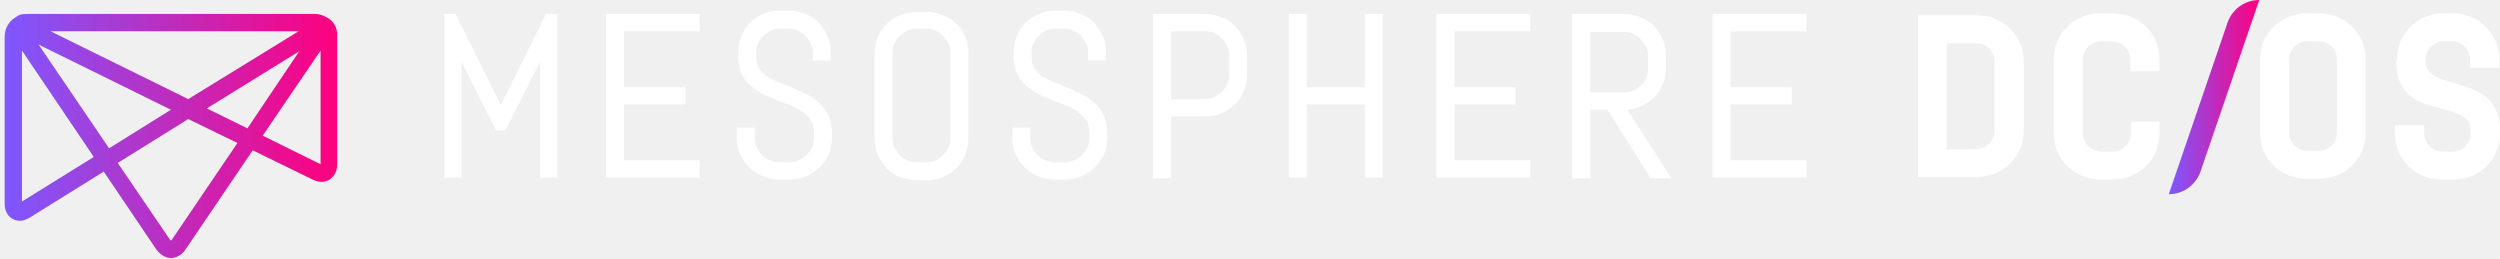
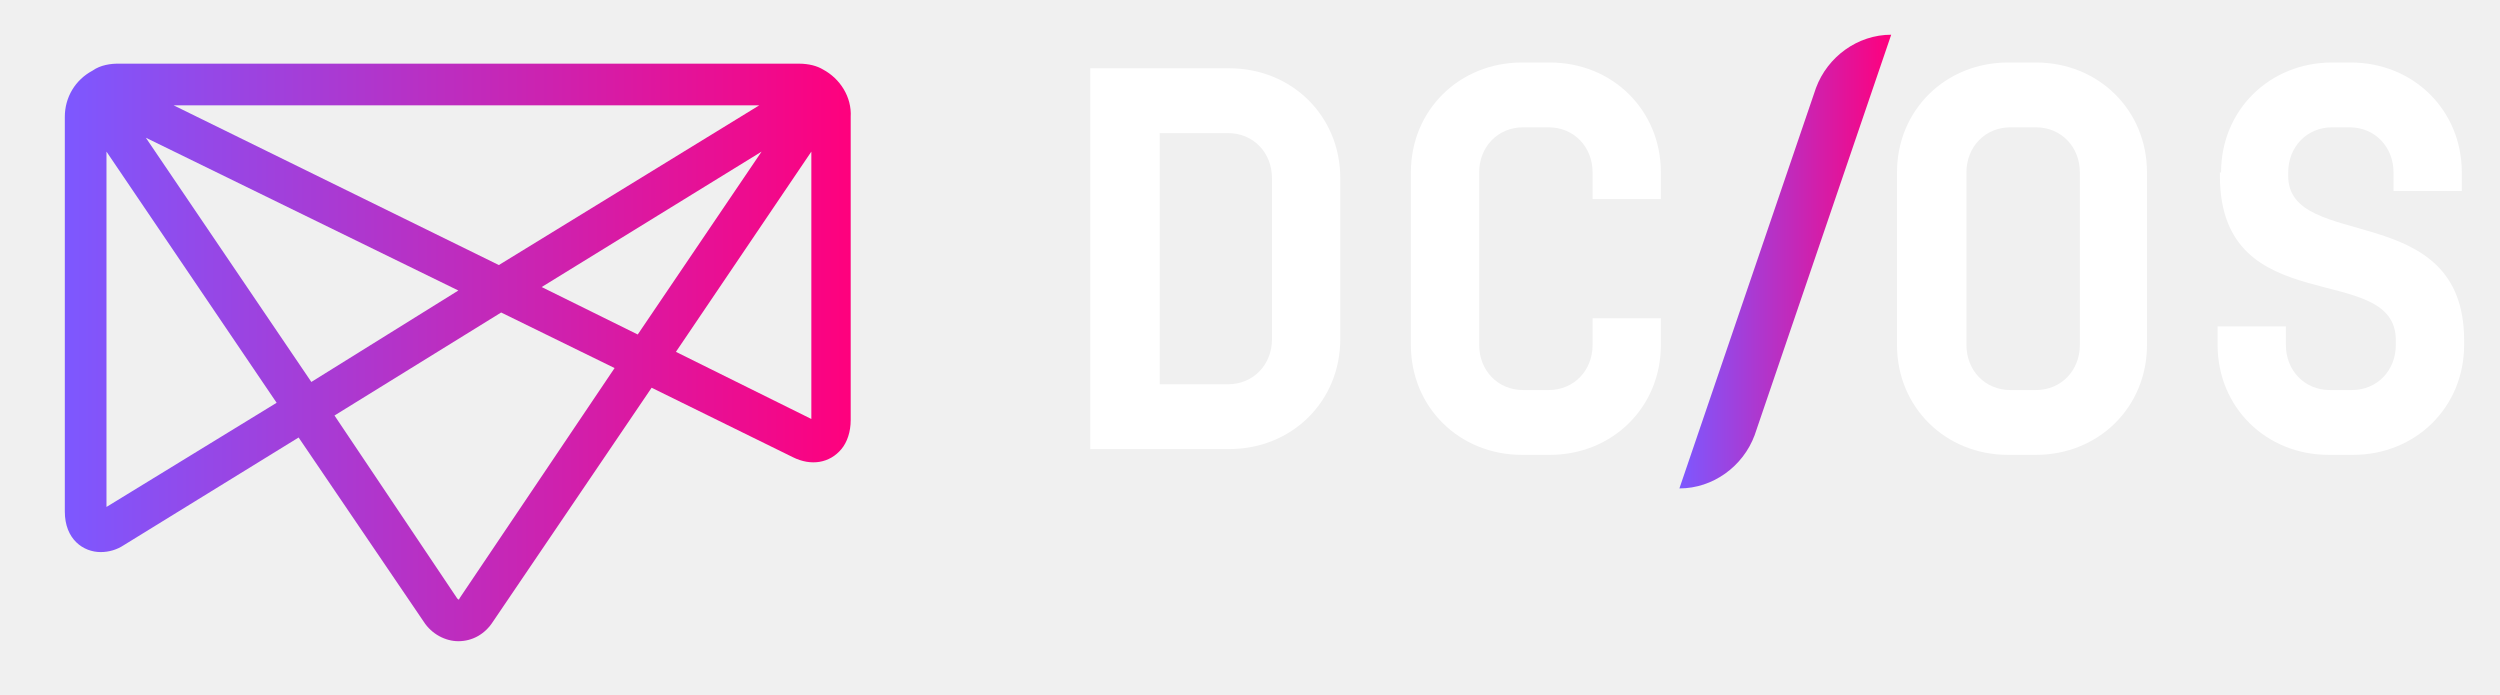
- <svg xmlns="http://www.w3.org/2000/svg" version="1.1" id="Layer_1" x="0px" y="0px" width="375.9px" height="38.8px" viewBox="0 0 375.9 38.8" style="enable-background:new 0 0 375.9 38.8;" xml:space="preserve">
+ <svg xmlns="http://www.w3.org/2000/svg" version="1.1" id="Layer_1" x="0px" y="0px" width="216px" height="60px" viewBox="0 0 216 60" style="enable-background:new 0 0 216 60;" xml:space="preserve">
  <style type="text/css">
- 	.st0{fill:#FFFFFF;}
- 	.st1{fill:url(#SVGID_1_);}
+ 	.st0{fill:url(#SVGID_1_);}
+ 	.st1{fill:#FFFFFF;}
	.st2{fill:url(#SVGID_2_);}
</style>
-   <g>
-     <g>
-       <path class="st0" d="M288.4,2.3h8.8c4,0,7.1,3,7.1,7v10.3c0,4-3.1,7-7.1,7h-8.8V2.3z M297.1,22.4c1.6,0,2.8-1.2,2.8-2.8V9.3    c0-1.6-1.2-2.8-2.8-2.8h-4.4v16L297.1,22.4L297.1,22.4z" />
-       <path class="st0" d="M320.3,18.3h4.4V20c0,4-3.1,7-7.1,7h-1.7c-4,0-7.1-3-7.1-7V9c0-4,3.1-7,7.1-7h1.7c4,0,7.1,3,7.1,7v1.7h-4.4V9    c0-1.6-1.2-2.8-2.8-2.8H316c-1.6,0-2.8,1.2-2.8,2.8v11c0,1.6,1.2,2.8,2.8,2.8h1.6c1.6,0,2.8-1.3,2.8-2.8v-1.7H320.3z" />
-       <g>
-         <path class="st0" d="M355.7,19.9c0,4-3.1,7-7.1,7h-1.7c-4,0-7.1-3-7.1-7V9c0-4,3.1-7,7.1-7h1.7c4,0,7.1,3,7.1,7V19.9z      M344.2,19.9c0,1.6,1.2,2.8,2.8,2.8h1.6c1.6,0,2.8-1.3,2.8-2.8V9c0-1.6-1.2-2.8-2.8-2.8H347c-1.6,0-2.8,1.2-2.8,2.8V19.9z" />
-         <path class="st0" d="M360.4,9c0-4,3.1-7,7.1-7h1.2c4,0,7.1,3,7.1,7v1.2h-4.4V9c0-1.6-1.2-2.8-2.8-2.8h-1.1     c-1.6,0-2.8,1.2-2.8,2.8v0.2c0,4.9,11.2,1.4,11.2,10.5V20c0,4-3.1,7-7.1,7h-1.6c-4,0-7.1-3-7.1-7v-1.2h4.4V20     c0,1.6,1.2,2.8,2.8,2.8h1.4c1.6,0,2.8-1.3,2.8-2.8v-0.3c0-5.2-11.2-1.1-11.2-10.5V9H360.4z" />
-       </g>
-     </g>
-     <g>
-       <polygon class="st0" points="271.6,4.7 271.6,2.1 257.5,2.1 257.5,26.7 271.6,26.7 271.6,24.1 260.2,24.1 260.2,15.7 269.4,15.7    269.4,13.1 260.2,13.1 260.2,4.7   " />
-       <path class="st0" d="M246.7,16c0.7-0.3,1.4-0.8,2-1.3c0.6-0.6,1-1.2,1.3-2s0.5-1.6,0.5-2.4v-2c0-0.9-0.2-1.7-0.5-2.4    c-0.3-0.8-0.8-1.4-1.3-2c-0.6-0.6-1.2-1-2-1.3c-0.7-0.3-1.6-0.5-2.4-0.5h-7.9v24.7h2.7V16.5h2.6l6.5,10.3h3.1l-6.6-10.3    C245.5,16.4,246.1,16.2,246.7,16z M245.6,13.6c-0.4,0.2-0.9,0.3-1.4,0.3h-5.1V4.8h5.1c0.5,0,1,0.1,1.4,0.3    c0.4,0.2,0.8,0.4,1.1,0.8c0.3,0.3,0.6,0.7,0.8,1.1c0.2,0.4,0.3,0.9,0.3,1.4v2c0,0.5-0.1,1-0.3,1.4c-0.2,0.4-0.4,0.8-0.8,1.1    C246.4,13.1,246.1,13.4,245.6,13.6z" />
-       <polygon class="st0" points="216,26.7 230.1,26.7 230.1,24.1 218.7,24.1 218.7,15.7 227.9,15.7 227.9,13.1 218.7,13.1 218.7,4.7    230.1,4.7 230.1,2.1 216,2.1   " />
-       <polygon class="st0" points="205.2,13.1 196.5,13.1 196.5,2.1 193.8,2.1 193.8,26.7 196.5,26.7 196.5,15.7 205.2,15.7 205.2,26.7    207.9,26.7 207.9,2.1 205.2,2.1   " />
-       <path class="st0" d="M185.7,3.9c-0.6-0.6-1.2-1-2-1.3s-1.6-0.5-2.4-0.5h-7.9v24.7h2.7v-9.3h5.2c0.9,0,1.7-0.2,2.4-0.5    c0.8-0.3,1.4-0.8,2-1.3c0.6-0.6,1-1.2,1.3-2c0.3-0.7,0.5-1.6,0.5-2.4v-3c0-0.9-0.2-1.7-0.5-2.4C186.7,5.1,186.2,4.5,185.7,3.9z     M184.8,8.3v3c0,0.5-0.1,1-0.3,1.4s-0.4,0.8-0.8,1.1c-0.3,0.3-0.7,0.6-1.1,0.8c-0.4,0.2-0.9,0.3-1.4,0.3h-5.1V4.7h5.1    c0.5,0,1,0.1,1.4,0.3c0.4,0.2,0.8,0.4,1.1,0.8c0.3,0.3,0.6,0.7,0.8,1.1S184.8,7.8,184.8,8.3z" />
-       <path class="st0" d="M164.6,15.5c-0.6-0.5-1.2-1-1.9-1.3s-1.4-0.7-2.1-1c-0.7-0.3-1.4-0.6-2.1-0.8c-0.7-0.3-1.3-0.6-1.8-0.9    c-0.5-0.4-0.9-0.8-1.2-1.3s-0.4-1.1-0.4-1.8V7.9c0-0.5,0.1-1,0.3-1.4s0.4-0.8,0.8-1.1c0.3-0.3,0.7-0.6,1.1-0.8    c0.4-0.2,0.9-0.3,1.4-0.3h1.3c0.5,0,1,0.1,1.4,0.3c0.4,0.2,0.8,0.4,1.1,0.8c0.3,0.3,0.6,0.7,0.8,1.1s0.3,0.9,0.3,1.4v1.2h2.7V7.8    c0-0.9-0.2-1.7-0.5-2.4c-0.3-0.7-0.8-1.4-1.3-2c-0.6-0.6-1.2-1-2-1.3c-0.7-0.3-1.6-0.5-2.4-0.5h-1.5c-0.9,0-1.7,0.2-2.4,0.5    c-0.8,0.3-1.4,0.8-2,1.3c-0.6,0.6-1,1.2-1.3,2c-0.3,0.7-0.5,1.6-0.5,2.4v0.5c0,1.1,0.2,2,0.5,2.7s0.8,1.4,1.4,1.9    c0.6,0.5,1.2,0.9,1.9,1.3c0.7,0.3,1.4,0.6,2.1,0.9c0.7,0.3,1.4,0.5,2.1,0.8c0.7,0.3,1.3,0.6,1.8,1s0.9,0.8,1.2,1.3    s0.4,1.2,0.4,1.9v0.7c0,0.5-0.1,1-0.3,1.4s-0.5,0.8-0.8,1.1s-0.7,0.6-1.2,0.8c-0.4,0.2-0.9,0.3-1.4,0.3h-1.5c-0.5,0-1-0.1-1.4-0.3    c-0.5-0.2-0.9-0.4-1.2-0.8c-0.3-0.3-0.6-0.7-0.8-1.1c-0.2-0.4-0.3-0.9-0.3-1.4v-1.6h-2.7v1.6c0,0.9,0.2,1.7,0.5,2.4s0.8,1.4,1.4,2    c0.6,0.6,1.3,1,2,1.3c0.8,0.3,1.6,0.5,2.4,0.5h1.7c0.9,0,1.7-0.2,2.4-0.5c0.8-0.3,1.4-0.8,2-1.3c0.6-0.6,1-1.2,1.4-2    c0.3-0.7,0.5-1.6,0.5-2.4v-0.7c0-1.1-0.2-2-0.5-2.7C165.6,16.7,165.2,16,164.6,15.5z" />
-       <path class="st0" d="M143.8,3.6c-0.6-0.6-1.2-1-2-1.3c-0.7-0.3-1.6-0.5-2.4-0.5h-1.7c-0.9,0-1.7,0.2-2.4,0.5    c-0.8,0.3-1.4,0.8-2,1.3c-0.6,0.6-1,1.2-1.3,2c-0.3,0.7-0.5,1.6-0.5,2.4v12.9c0,0.9,0.2,1.7,0.5,2.4s0.8,1.4,1.3,2    c0.6,0.6,1.2,1,2,1.3s1.6,0.5,2.4,0.5h1.7c0.9,0,1.7-0.2,2.4-0.5s1.4-0.8,2-1.3c0.6-0.6,1-1.2,1.3-2c0.3-0.7,0.5-1.6,0.5-2.4v-13    c0-0.9-0.2-1.7-0.5-2.4C144.9,4.8,144.4,4.1,143.8,3.6z M142.9,7.9v12.9c0,0.5-0.1,1-0.3,1.4s-0.4,0.8-0.8,1.1    c-0.3,0.3-0.7,0.6-1.1,0.8c-0.4,0.2-0.9,0.3-1.4,0.3h-1.5c-0.5,0-1-0.1-1.4-0.3s-0.8-0.4-1.1-0.8c-0.3-0.3-0.6-0.7-0.8-1.1    c-0.2-0.4-0.3-0.9-0.3-1.4V7.9c0-0.5,0.1-1,0.3-1.4s0.4-0.8,0.8-1.1c0.3-0.3,0.7-0.6,1.1-0.8c0.4-0.2,0.9-0.3,1.4-0.3h1.5    c0.5,0,1,0.1,1.4,0.3c0.4,0.2,0.8,0.4,1.1,0.8c0.3,0.3,0.6,0.7,0.8,1.1C142.9,7,142.9,7.4,142.9,7.9z" />
-       <path class="st0" d="M123.2,15.5c-0.6-0.5-1.2-1-1.9-1.3s-1.4-0.7-2.1-1c-0.7-0.3-1.4-0.6-2.1-0.8c-0.7-0.3-1.3-0.6-1.8-0.9    c-0.5-0.4-0.9-0.8-1.2-1.3s-0.4-1.1-0.4-1.8V7.9c0-0.5,0.1-1,0.3-1.4s0.4-0.8,0.8-1.1c0.3-0.3,0.7-0.6,1.1-0.8    c0.4-0.2,0.9-0.3,1.4-0.3h1.3c0.5,0,1,0.1,1.4,0.3c0.4,0.2,0.8,0.4,1.1,0.8c0.3,0.3,0.6,0.7,0.8,1.1s0.3,0.9,0.3,1.4v1.2h2.7V7.8    c0-0.9-0.2-1.7-0.5-2.4c-0.3-0.7-0.8-1.4-1.3-2c-0.6-0.6-1.2-1-2-1.3c-0.7-0.3-1.6-0.5-2.4-0.5h-1.5c-0.9,0-1.7,0.2-2.4,0.5    c-0.8,0.3-1.4,0.8-2,1.3c-0.6,0.6-1,1.2-1.3,2C111.2,6.1,111,7,111,7.8v0.5c0,1.1,0.2,2,0.5,2.7s0.8,1.4,1.4,1.9    c0.6,0.5,1.2,0.9,1.9,1.3c0.7,0.3,1.4,0.6,2.1,0.9c0.7,0.3,1.4,0.5,2.1,0.8c0.7,0.3,1.3,0.6,1.8,1s0.9,0.8,1.2,1.3    s0.4,1.2,0.4,1.9v0.7c0,0.5-0.1,1-0.3,1.4s-0.5,0.8-0.8,1.1s-0.7,0.6-1.2,0.8c-0.4,0.2-0.9,0.3-1.4,0.3h-1.5c-0.5,0-1-0.1-1.4-0.3    c-0.5-0.2-0.9-0.4-1.2-0.8c-0.3-0.3-0.6-0.7-0.8-1.1c-0.2-0.4-0.3-0.9-0.3-1.4v-1.6h-2.7v1.6c0,0.9,0.2,1.7,0.5,2.4s0.8,1.4,1.4,2    c0.6,0.6,1.3,1,2,1.3c0.8,0.3,1.6,0.5,2.4,0.5h1.7c0.9,0,1.7-0.2,2.4-0.5c0.8-0.3,1.4-0.8,2-1.3c0.6-0.6,1-1.2,1.4-2    c0.3-0.7,0.5-1.6,0.5-2.4v-0.7c0-1.1-0.2-2-0.5-2.7C124.2,16.7,123.7,16,123.2,15.5z" />
-       <polygon class="st0" points="91.1,26.7 105.2,26.7 105.2,24.1 93.8,24.1 93.8,15.7 103.1,15.7 103.1,13.1 93.8,13.1 93.8,4.7    105.2,4.7 105.2,2.1 91.1,2.1   " />
-       <polygon class="st0" points="75.3,15.8 68.5,2.1 66.8,2.1 66.8,26.7 69.4,26.7 69.4,9.3 74.6,19.6 76,19.6 81.2,9.3 81.2,26.7    83.8,26.7 83.8,2.1 82.1,2.1   " />
-     </g>
-     <linearGradient id="SVGID_1_" gradientUnits="userSpaceOnUse" x1="0.7" y1="53.55" x2="50.814" y2="53.55" gradientTransform="matrix(1 0 0 -1 0 74)">
-       <stop offset="0" style="stop-color:#7D58FF" />
-       <stop offset="1" style="stop-color:#FF007D" />
-     </linearGradient>
-     <path class="st1" d="M48.9,2.5c-0.4-0.2-0.9-0.4-1.5-0.4H4.1c-0.5,0-1.1,0-1.6,0.4c-1.1,0.6-1.8,1.7-1.8,3v25.1   c0,1.8,1.2,2.6,2.3,2.6c0.5,0,1-0.2,1.5-0.5l11.1-6.9l7.9,11.7c0.6,0.8,1.4,1.3,2.2,1.3s1.7-0.5,2.2-1.3L38,22.6l9,4.4   c1.2,0.6,2.4,0.4,3.1-0.5c0.4-0.5,0.6-1.1,0.6-1.8V5.5C50.8,4.2,50.1,3,48.9,2.5z M14.1,23.6L3.3,30.3V7.6L14.1,23.6z M45,7.7   l-7.8,11.6l-6.1-3L45,7.7z M7.6,4.7h37.3L28.3,14.9L7.6,4.7z M35.7,21.5l-9.9,14.6l-0.1,0.1c0,0,0-0.1-0.1-0.1l-7.9-11.6l10.6-6.6   L35.7,21.5z M25.7,16.5l-9.3,5.8L5.8,6.7L25.7,16.5z M48.2,7.6v17.1l-8.7-4.3L48.2,7.6z" />
-   </g>
-   <linearGradient id="SVGID_2_" gradientUnits="userSpaceOnUse" x1="326.152" y1="59.4" x2="339.735" y2="59.4" gradientTransform="matrix(1 0 0 -1 0 74)">
+   <linearGradient id="SVGID_1_" gradientUnits="userSpaceOnUse" x1="5.633" y1="30.461" x2="73.634" y2="30.461">
    <stop offset="0" style="stop-color:#7D58FF" />
    <stop offset="1" style="stop-color:#FF007D" />
  </linearGradient>
-   <path class="st2" d="M339.7,0c-2.2,0-4.1,1.4-4.8,3.5l-8.8,25.7c2.2,0,4.1-1.4,4.8-3.5L339.7,0L339.7,0z" />
+   <path class="st0" d="M71.1,6c-0.5-0.3-1.2-0.5-2.1-0.5H10.2C9.6,5.5,8.7,5.6,8,6.1c-1.5,0.8-2.4,2.3-2.4,4v34.1  c0,2.4,1.6,3.5,3.1,3.5c0.7,0,1.4-0.2,2-0.6l15.1-9.3l10.8,15.9c0.7,1.1,1.9,1.7,3,1.7c1.2,0,2.3-0.6,3-1.7l13.7-20.2l12.2,6  c1.6,0.8,3.2,0.5,4.2-0.7c0.5-0.6,0.8-1.5,0.8-2.5V10.1C73.6,8.4,72.6,6.8,71.1,6z M23.9,34.8l-14.7,9V13.1L23.9,34.8z M65.8,13.1  L55.1,28.9l-8.3-4.1L65.8,13.1z M15,9.1h50.6L43.1,22.9L15,9.1z M53.1,31.8L39.7,51.7c0,0.1-0.1,0.1-0.1,0.1c0,0-0.1-0.1-0.1-0.1  L28.9,35.9L43.3,27L53.1,31.8z M39.6,25.1L26.9,33L12.6,11.9L39.6,25.1z M70.1,13.1v23.1l-11.7-5.8L70.1,13.1z" />
+   <g>
+     <path class="st1" d="M94.2,5.9h12c5.4,0,9.6,4.1,9.6,9.5v13.9c0,5.4-4.2,9.5-9.6,9.5h-12V5.9z M106.1,33.2c2.2,0,3.8-1.7,3.8-3.9   V15.4c0-2.2-1.6-3.9-3.8-3.9h-5.9v21.7H106.1z" />
+     <path class="st1" d="M137.6,27.5h5.9v2.3c0,5.4-4.2,9.5-9.6,9.5h-2.4c-5.4,0-9.6-4.1-9.6-9.5V14.9c0-5.4,4.2-9.5,9.6-9.5h2.4   c5.4,0,9.6,4.1,9.6,9.5v2.3h-5.9v-2.3c0-2.2-1.6-3.9-3.8-3.9h-2.2c-2.2,0-3.8,1.7-3.8,3.9v14.9c0,2.2,1.6,3.9,3.8,3.9h2.2   c2.2,0,3.8-1.7,3.8-3.9V27.5z" />
+     <g>
+       <path class="st1" d="M185.5,29.8c0,5.4-4.2,9.5-9.6,9.5h-2.4c-5.4,0-9.6-4.1-9.6-9.5V14.9c0-5.4,4.2-9.5,9.6-9.5h2.4    c5.4,0,9.6,4.1,9.6,9.5V29.8z M169.9,29.8c0,2.2,1.6,3.9,3.8,3.9h2.2c2.2,0,3.8-1.7,3.8-3.9V14.9c0-2.2-1.6-3.9-3.8-3.9h-2.2    c-2.2,0-3.8,1.7-3.8,3.9V29.8z" />
+       <path class="st1" d="M191.9,14.9c0-5.4,4.2-9.5,9.6-9.5h1.6c5.4,0,9.6,4.1,9.6,9.5v1.6h-5.9v-1.6c0-2.2-1.6-3.9-3.8-3.9h-1.5    c-2.2,0-3.8,1.7-3.8,3.9v0.3c0,6.6,15.2,1.9,15.2,14.2v0.4c0,5.4-4.2,9.5-9.6,9.5h-2.1c-5.4,0-9.6-4.1-9.6-9.5v-1.6h5.9v1.6    c0,2.2,1.6,3.9,3.8,3.9h1.9c2.2,0,3.8-1.7,3.8-3.9v-0.4c0-7-15.2-1.5-15.2-14.2V14.9z" />
+     </g>
+   </g>
+   <linearGradient id="SVGID_2_" gradientUnits="userSpaceOnUse" x1="145.152" y1="22.601" x2="163.386" y2="22.601">
+     <stop offset="0" style="stop-color:#7D58FF" />
+     <stop offset="1" style="stop-color:#FF007D" />
+   </linearGradient>
+   <path class="st2" d="M163.4,3c-2.9,0-5.5,1.9-6.5,4.6l-11.8,34.6c2.9,0,5.5-1.9,6.5-4.6L163.4,3L163.4,3z" />
</svg>
